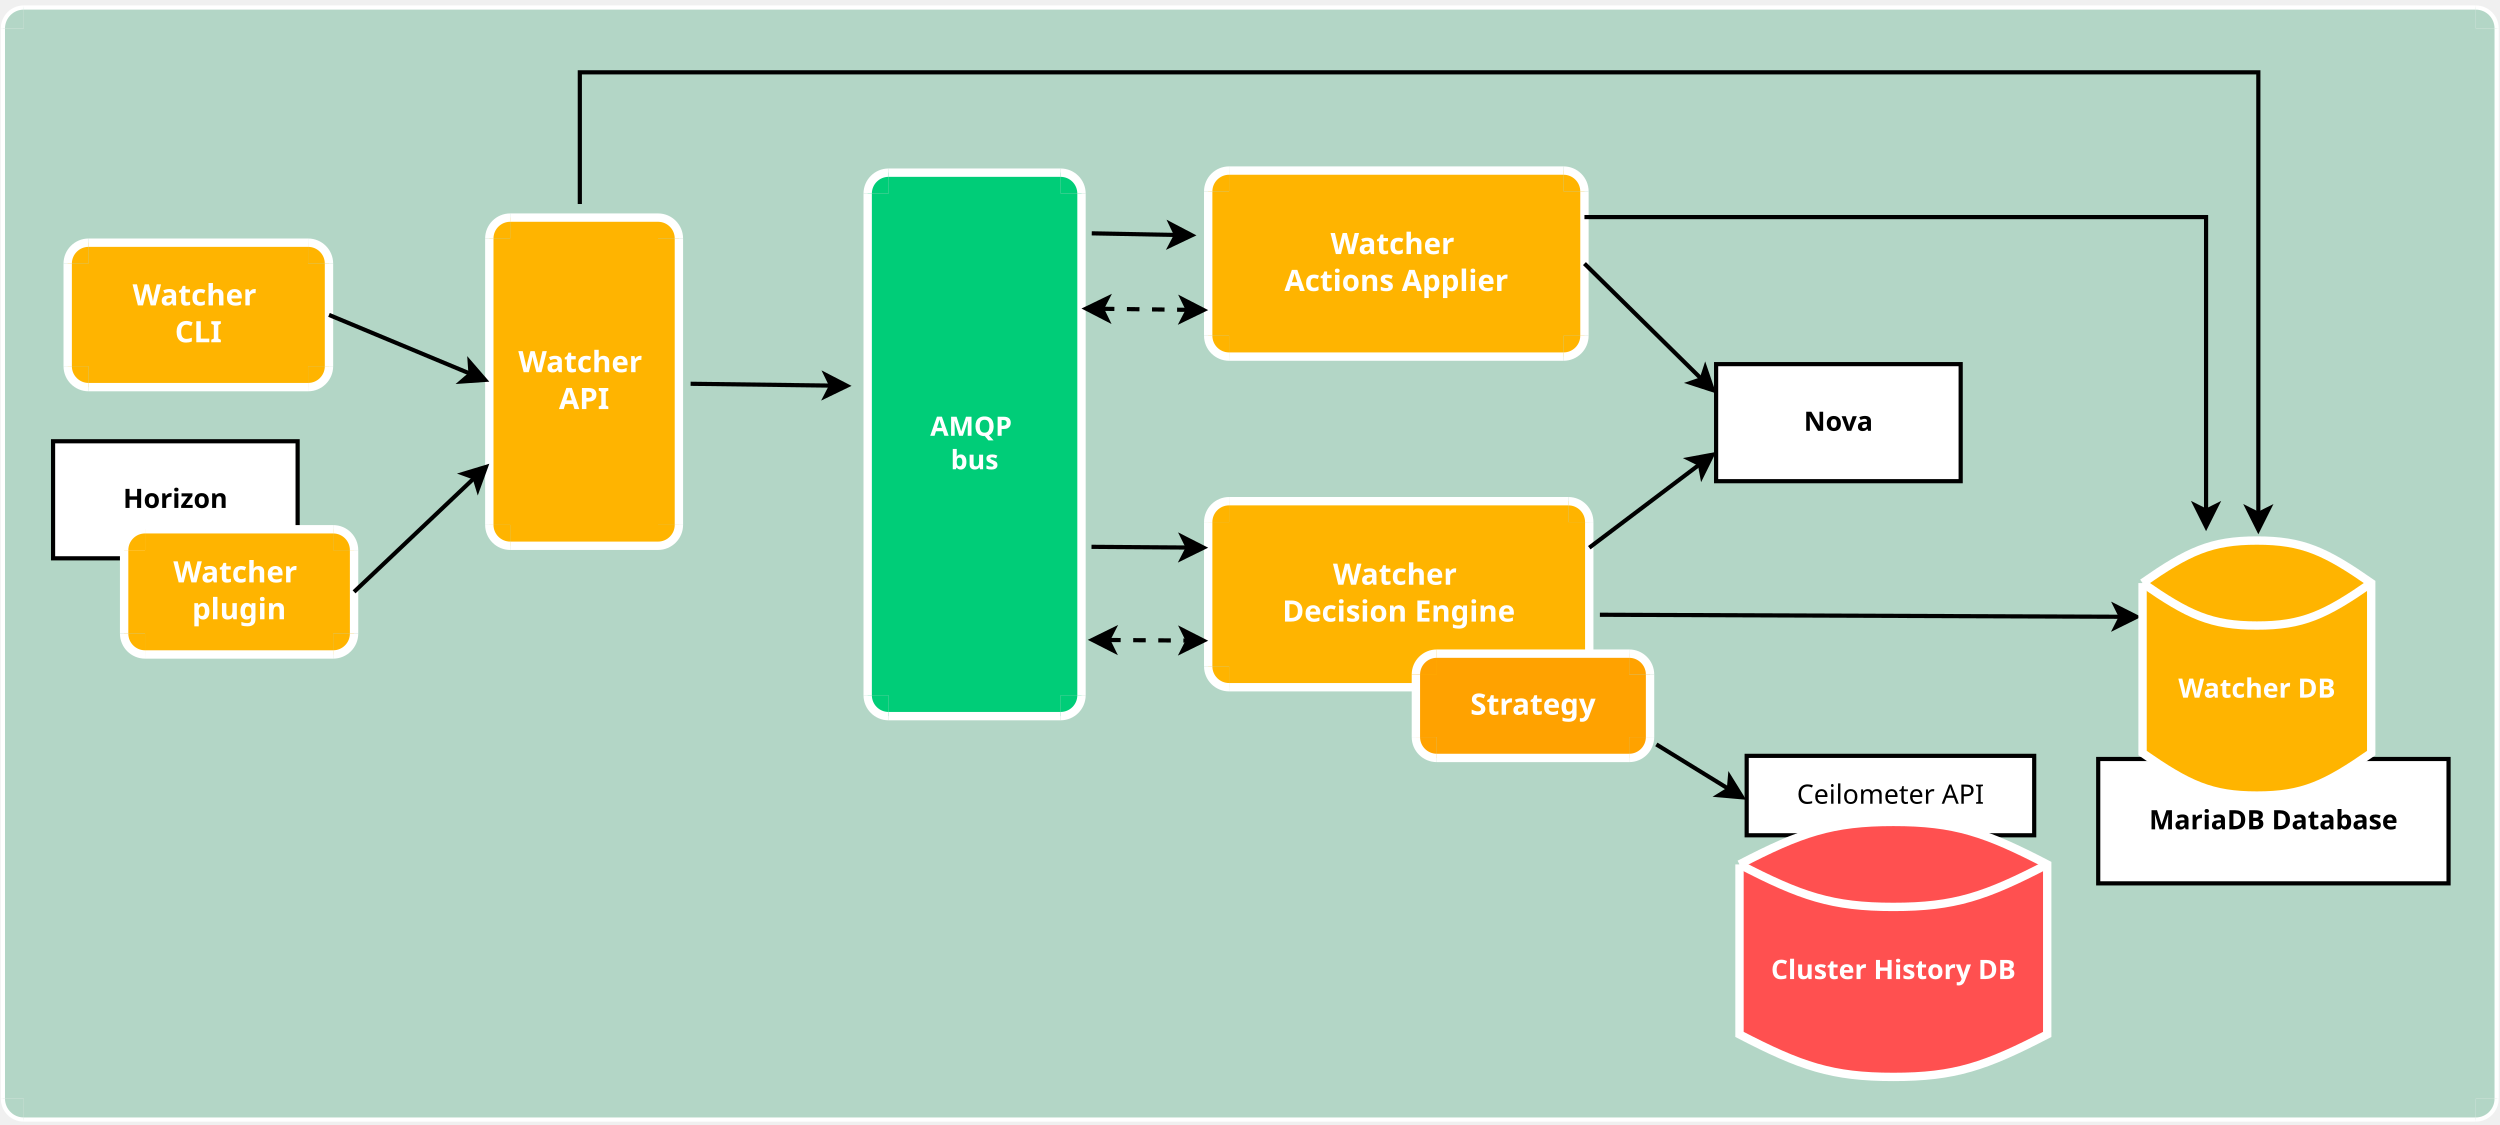
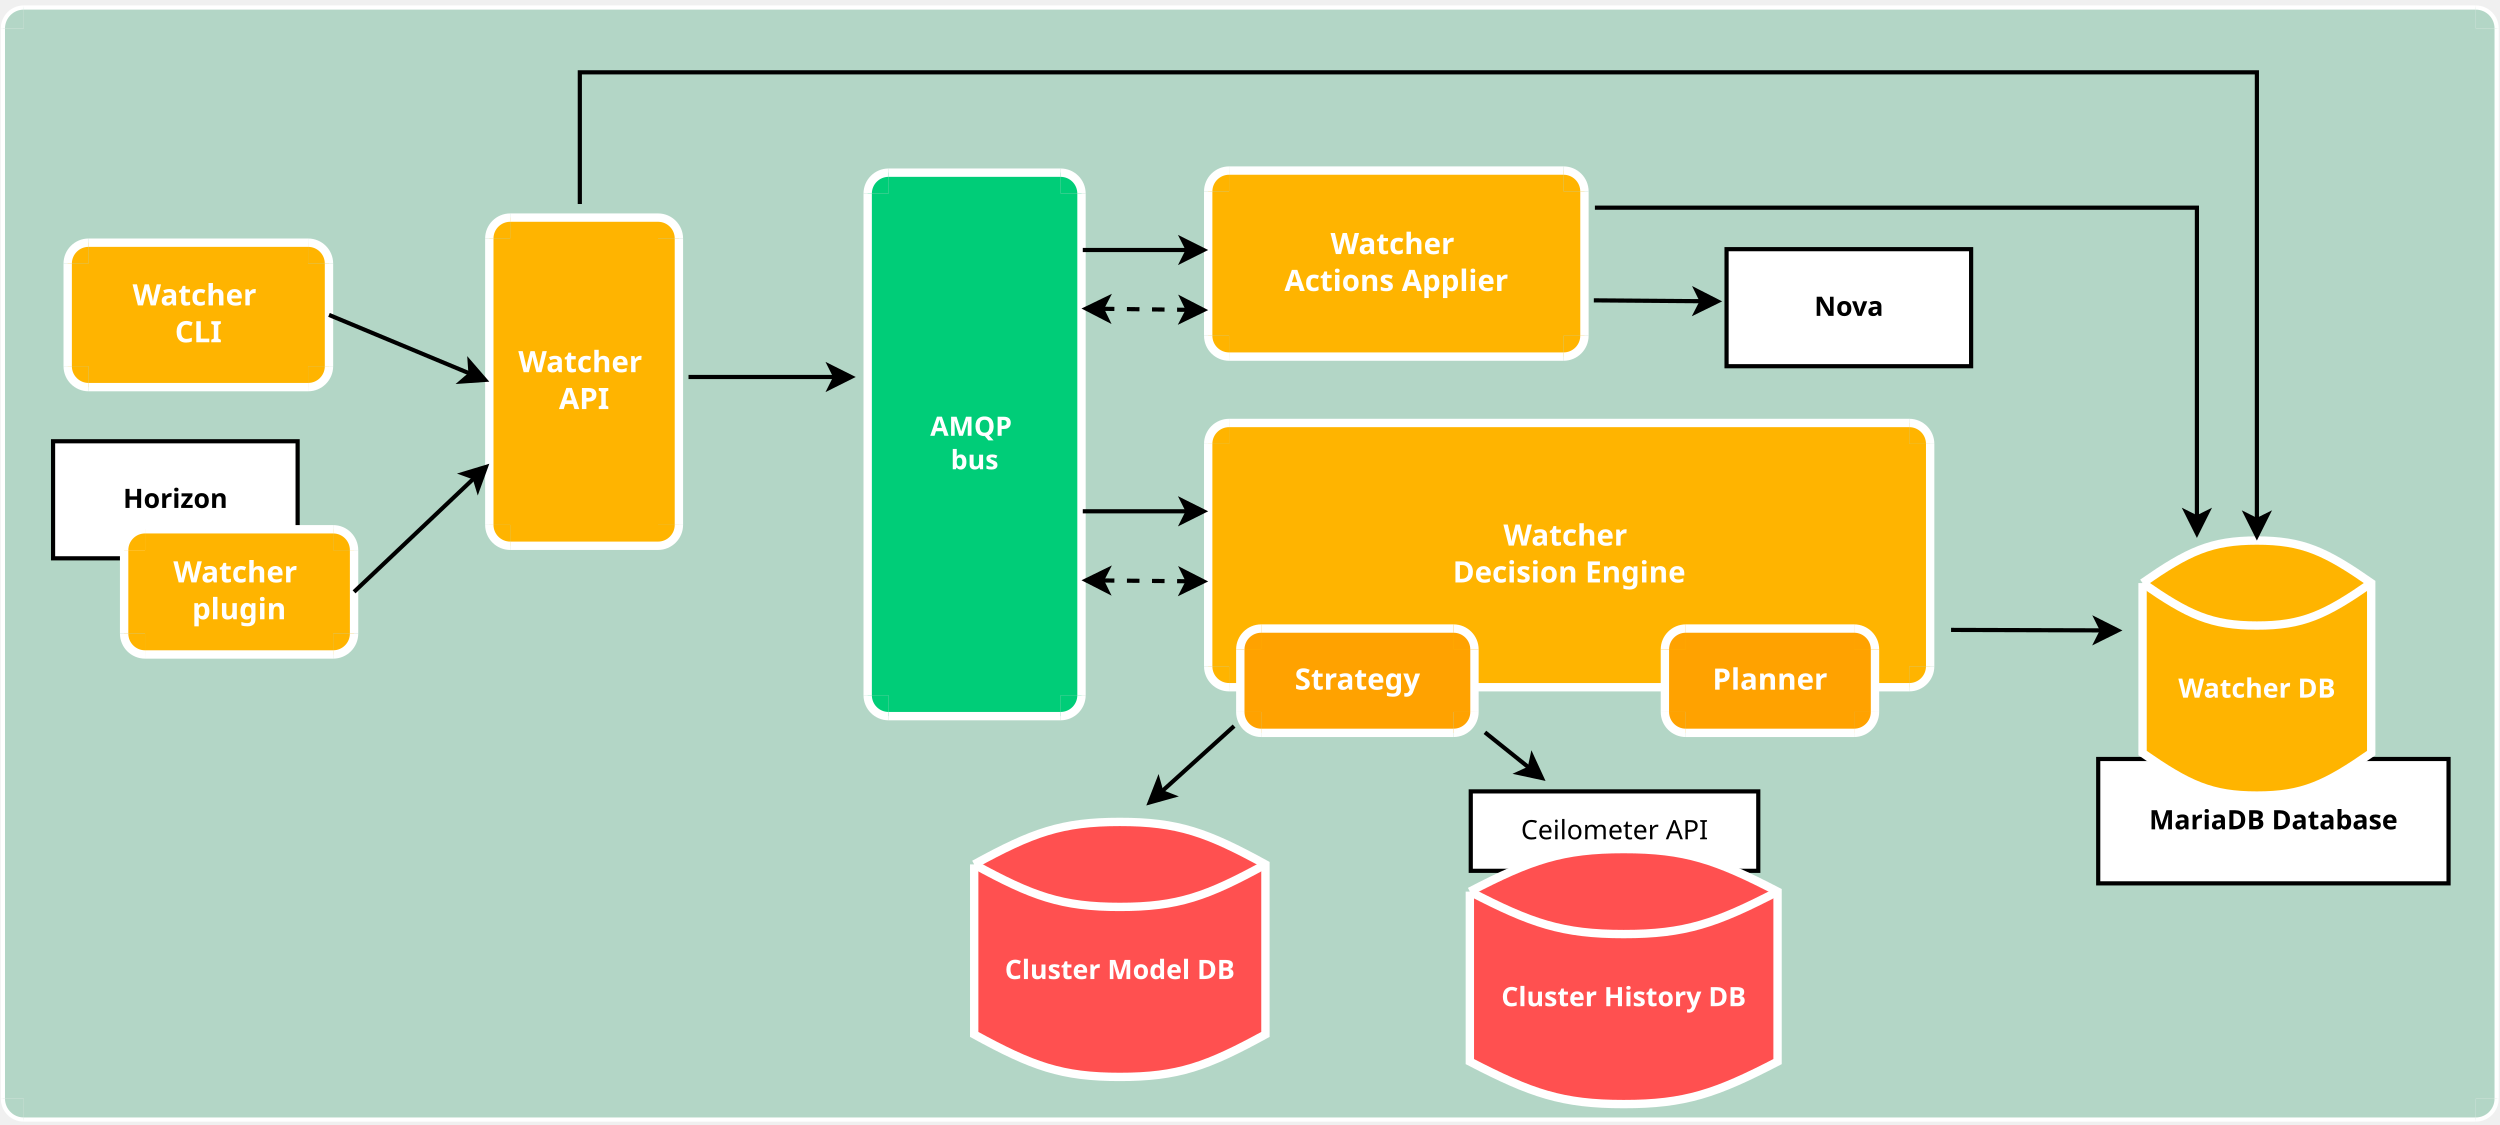
<svg xmlns="http://www.w3.org/2000/svg" width="60cm" height="27cm" viewBox="-181 -239 1196 535">
  <g>
    <rect style="fill: #b3d6c6" x="-169.614" y="-237" width="1173" height="532" />
    <path style="fill: #b3d6c6" d="M -169.614,-237 A 10,10 0 0 0 -179.614,-227 L -169.614,-227 z" />
    <path style="fill: #b3d6c6" d="M 1013.39,-227 A 10,10 0 0 0 1003.39,-237 L 1003.39,-227 z" />
    <rect style="fill: #b3d6c6" x="-179.614" y="-227" width="1193" height="512" />
    <path style="fill: #b3d6c6" d="M -179.614,285 A 10,10 0 0 0 -169.614,295 L -169.614,285 z" />
    <path style="fill: #b3d6c6" d="M 1003.39,295 A 10,10 0 0 0 1013.39,285 L 1003.39,285 z" />
    <line style="fill: none; fill-opacity:0; stroke-width: 2; stroke: #ffffff" x1="-169.614" y1="-237" x2="1003.39" y2="-237" />
    <line style="fill: none; fill-opacity:0; stroke-width: 2; stroke: #ffffff" x1="-169.614" y1="295" x2="1003.39" y2="295" />
    <path style="fill: none; fill-opacity:0; stroke-width: 2; stroke: #ffffff" d="M -169.614,-237 A 10,10 0 0 0 -179.614,-227" />
    <path style="fill: none; fill-opacity:0; stroke-width: 2; stroke: #ffffff" d="M 1013.39,-227 A 10,10 0 0 0 1003.39,-237" />
    <line style="fill: none; fill-opacity:0; stroke-width: 2; stroke: #ffffff" x1="-179.614" y1="-227" x2="-179.614" y2="285" />
    <line style="fill: none; fill-opacity:0; stroke-width: 2; stroke: #ffffff" x1="1013.39" y1="-227" x2="1013.39" y2="285" />
    <path style="fill: none; fill-opacity:0; stroke-width: 2; stroke: #ffffff" d="M -179.614,285 A 10,10 0 0 0 -169.614,295" />
    <path style="fill: none; fill-opacity:0; stroke-width: 2; stroke: #ffffff" d="M 1003.39,295 A 10,10 0 0 0 1013.39,285" />
    <text font-size="12.8" style="fill: #000000;text-anchor:middle;font-family:sans-serif;font-style:normal;font-weight:normal" x="416.886" y="32.9">
      <tspan x="416.886" y="32.9" />
    </text>
  </g>
  <g>
    <rect style="fill: #00cd78" x="244.1" y="-158" width="82.287" height="260" />
    <path style="fill: #00cd78" d="M 244.1,-158 A 10,10 0 0 0 234.1,-148 L 244.1,-148 z" />
    <path style="fill: #00cd78" d="M 336.387,-148 A 10,10 0 0 0 326.387,-158 L 326.387,-148 z" />
    <rect style="fill: #00cd78" x="234.1" y="-148" width="102.287" height="240" />
    <path style="fill: #00cd78" d="M 234.1,92 A 10,10 0 0 0 244.1,102 L 244.1,92 z" />
    <path style="fill: #00cd78" d="M 326.387,102 A 10,10 0 0 0 336.387,92 L 326.387,92 z" />
    <line style="fill: none; fill-opacity:0; stroke-width: 4; stroke: #ffffff" x1="244.1" y1="-158" x2="326.387" y2="-158" />
    <line style="fill: none; fill-opacity:0; stroke-width: 4; stroke: #ffffff" x1="244.1" y1="102" x2="326.387" y2="102" />
    <path style="fill: none; fill-opacity:0; stroke-width: 4; stroke: #ffffff" d="M 244.1,-158 A 10,10 0 0 0 234.1,-148" />
    <path style="fill: none; fill-opacity:0; stroke-width: 4; stroke: #ffffff" d="M 336.387,-148 A 10,10 0 0 0 326.387,-158" />
    <line style="fill: none; fill-opacity:0; stroke-width: 4; stroke: #ffffff" x1="234.1" y1="-148" x2="234.1" y2="92" />
    <line style="fill: none; fill-opacity:0; stroke-width: 4; stroke: #ffffff" x1="336.387" y1="-148" x2="336.387" y2="92" />
    <path style="fill: none; fill-opacity:0; stroke-width: 4; stroke: #ffffff" d="M 234.1,92 A 10,10 0 0 0 244.1,102" />
    <path style="fill: none; fill-opacity:0; stroke-width: 4; stroke: #ffffff" d="M 326.387,102 A 10,10 0 0 0 336.387,92" />
    <text font-size="12.8" style="fill: #ffffff;text-anchor:middle;font-family:sans-serif;font-style:normal;font-weight:700" x="285.243" y="-32.1">
      <tspan x="285.243" y="-32.1">AMQP</tspan>
      <tspan x="285.243" y="-16.1">bus</tspan>
    </text>
  </g>
  <g>
-     <rect style="fill: #ffb400" x="407" y="-0.832" width="162.3" height="89" />
-     <path style="fill: #ffb400" d="M 407,-0.832 A 10,10 0 0 0 397,9.168 L 407,9.168 z" />
-     <path style="fill: #ffb400" d="M 579.3,9.168 A 10,10 0 0 0 569.3,-0.832 L 569.3,9.168 z" />
-     <rect style="fill: #ffb400" x="397" y="9.168" width="182.3" height="69" />
+     <rect style="fill: #ffb400" x="407" y="-38.25" width="325.386" height="126.418" />
+     <path style="fill: #ffb400" d="M 407,-38.25 A 10,10 0 0 0 397,-28.25 L 407,-28.25 z" />
+     <path style="fill: #ffb400" d="M 742.386,-28.25 A 10,10 0 0 0 732.386,-38.25 L 732.386,-28.25 z" />
+     <rect style="fill: #ffb400" x="397" y="-28.25" width="345.386" height="106.418" />
    <path style="fill: #ffb400" d="M 397,78.168 A 10,10 0 0 0 407,88.168 L 407,78.168 z" />
-     <path style="fill: #ffb400" d="M 569.3,88.168 A 10,10 0 0 0 579.3,78.168 L 569.3,78.168 z" />
-     <line style="fill: none; fill-opacity:0; stroke-width: 4; stroke: #ffffff" x1="407" y1="-0.832" x2="569.3" y2="-0.832" />
-     <line style="fill: none; fill-opacity:0; stroke-width: 4; stroke: #ffffff" x1="407" y1="88.168" x2="569.3" y2="88.168" />
-     <path style="fill: none; fill-opacity:0; stroke-width: 4; stroke: #ffffff" d="M 407,-0.832 A 10,10 0 0 0 397,9.168" />
-     <path style="fill: none; fill-opacity:0; stroke-width: 4; stroke: #ffffff" d="M 579.3,9.168 A 10,10 0 0 0 569.3,-0.832" />
-     <line style="fill: none; fill-opacity:0; stroke-width: 4; stroke: #ffffff" x1="397" y1="9.168" x2="397" y2="78.168" />
-     <line style="fill: none; fill-opacity:0; stroke-width: 4; stroke: #ffffff" x1="579.3" y1="9.168" x2="579.3" y2="78.168" />
+     <path style="fill: #ffb400" d="M 732.386,88.168 A 10,10 0 0 0 742.386,78.168 L 732.386,78.168 z" />
+     <line style="fill: none; fill-opacity:0; stroke-width: 4; stroke: #ffffff" x1="407" y1="-38.25" x2="732.386" y2="-38.25" />
+     <line style="fill: none; fill-opacity:0; stroke-width: 4; stroke: #ffffff" x1="407" y1="88.168" x2="732.386" y2="88.168" />
+     <path style="fill: none; fill-opacity:0; stroke-width: 4; stroke: #ffffff" d="M 407,-38.25 A 10,10 0 0 0 397,-28.25" />
+     <path style="fill: none; fill-opacity:0; stroke-width: 4; stroke: #ffffff" d="M 742.386,-28.25 A 10,10 0 0 0 732.386,-38.25" />
+     <line style="fill: none; fill-opacity:0; stroke-width: 4; stroke: #ffffff" x1="397" y1="-28.25" x2="397" y2="78.168" />
+     <line style="fill: none; fill-opacity:0; stroke-width: 4; stroke: #ffffff" x1="742.386" y1="-28.25" x2="742.386" y2="78.168" />
    <path style="fill: none; fill-opacity:0; stroke-width: 4; stroke: #ffffff" d="M 397,78.168 A 10,10 0 0 0 407,88.168" />
-     <path style="fill: none; fill-opacity:0; stroke-width: 4; stroke: #ffffff" d="M 569.3,88.168 A 10,10 0 0 0 579.3,78.168" />
-     <text font-size="14.111" style="fill: #ffffff;text-anchor:middle;font-family:sans-serif;font-style:normal;font-weight:700" x="488.15" y="39.129">
-       <tspan x="488.15" y="39.129">Watcher</tspan>
-       <tspan x="488.15" y="56.768">Decision Engine</tspan>
-     </text>
-   </g>
-   <g>
-     <line style="fill: none; fill-opacity:0; stroke-width: 2; stroke: #000000" x1="341.176" y1="21" x2="387.264" y2="21.345" />
-     <polygon style="fill: #000000" points="394.764,21.401 384.727,26.326 387.264,21.345 384.802,16.326 " />
-     <polygon style="fill: none; fill-opacity:0; stroke-width: 2; stroke: #000000" points="394.764,21.401 384.727,26.326 387.264,21.345 384.802,16.326 " />
-   </g>
-   <g>
-     <line style="fill: none; fill-opacity:0; stroke-width: 2; stroke-dasharray: 6; stroke: #000000" x1="349.122" y1="65.571" x2="387.264" y2="65.847" />
-     <polygon style="fill: #000000" points="341.622,65.516 351.658,60.589 349.122,65.571 351.585,70.589 " />
-     <polygon style="fill: none; fill-opacity:0; stroke-width: 2; stroke: #000000" points="341.622,65.516 351.658,60.589 349.122,65.571 351.585,70.589 " />
-     <polygon style="fill: #000000" points="394.764,65.902 384.728,70.829 387.264,65.847 384.801,60.829 " />
-     <polygon style="fill: none; fill-opacity:0; stroke-width: 2; stroke: #000000" points="394.764,65.902 384.728,70.829 387.264,65.847 384.801,60.829 " />
+     <path style="fill: none; fill-opacity:0; stroke-width: 4; stroke: #ffffff" d="M 732.386,88.168 A 10,10 0 0 0 742.386,78.168" />
+     <text font-size="14.111" style="fill: #ffffff;text-anchor:middle;font-family:sans-serif;font-style:normal;font-weight:700" x="569.693" y="20.42">
+       <tspan x="569.693" y="20.42">Watcher</tspan>
+       <tspan x="569.693" y="38.059">Decision Engine</tspan>
+     </text>
+   </g>
+   <g>
+     <line style="fill: none; fill-opacity:0; stroke-width: 2; stroke-dasharray: 6; stroke: #000000" x1="346.122" y1="37.09" x2="387.264" y2="37.473" />
+     <polygon style="fill: #000000" points="338.622,37.021 348.668,32.114 346.122,37.09 348.575,42.114 " />
+     <polygon style="fill: none; fill-opacity:0; stroke-width: 2; stroke: #000000" points="338.622,37.021 348.668,32.114 346.122,37.09 348.575,42.114 " />
+     <polygon style="fill: #000000" points="394.764,37.543 384.718,42.45 387.264,37.473 384.811,32.45 " />
+     <polygon style="fill: none; fill-opacity:0; stroke-width: 2; stroke: #000000" points="394.764,37.543 384.718,42.45 387.264,37.473 384.811,32.45 " />
  </g>
  <g>
    <rect style="fill: #ffb400" x="407" y="-159" width="160" height="89" />
    <path style="fill: #ffb400" d="M 407,-159 A 10,10 0 0 0 397,-149 L 407,-149 z" />
    <path style="fill: #ffb400" d="M 577,-149 A 10,10 0 0 0 567,-159 L 567,-149 z" />
    <rect style="fill: #ffb400" x="397" y="-149" width="180" height="69" />
    <path style="fill: #ffb400" d="M 397,-80 A 10,10 0 0 0 407,-70 L 407,-80 z" />
    <path style="fill: #ffb400" d="M 567,-70 A 10,10 0 0 0 577,-80 L 567,-80 z" />
    <line style="fill: none; fill-opacity:0; stroke-width: 4; stroke: #ffffff" x1="407" y1="-159" x2="567" y2="-159" />
    <line style="fill: none; fill-opacity:0; stroke-width: 4; stroke: #ffffff" x1="407" y1="-70" x2="567" y2="-70" />
    <path style="fill: none; fill-opacity:0; stroke-width: 4; stroke: #ffffff" d="M 407,-159 A 10,10 0 0 0 397,-149" />
    <path style="fill: none; fill-opacity:0; stroke-width: 4; stroke: #ffffff" d="M 577,-149 A 10,10 0 0 0 567,-159" />
    <line style="fill: none; fill-opacity:0; stroke-width: 4; stroke: #ffffff" x1="397" y1="-149" x2="397" y2="-80" />
    <line style="fill: none; fill-opacity:0; stroke-width: 4; stroke: #ffffff" x1="577" y1="-149" x2="577" y2="-80" />
    <path style="fill: none; fill-opacity:0; stroke-width: 4; stroke: #ffffff" d="M 397,-80 A 10,10 0 0 0 407,-70" />
    <path style="fill: none; fill-opacity:0; stroke-width: 4; stroke: #ffffff" d="M 567,-70 A 10,10 0 0 0 577,-80" />
    <text font-size="14.111" style="fill: #ffffff;text-anchor:middle;font-family:sans-serif;font-style:normal;font-weight:700" x="487" y="-119.039">
      <tspan x="487" y="-119.039">Watcher</tspan>
      <tspan x="487" y="-101.4">Actions Applier</tspan>
    </text>
  </g>
  <g>
    <rect style="fill: #ffb400" x="63.086" y="-136.5" width="70.7" height="157" />
    <path style="fill: #ffb400" d="M 63.086,-136.5 A 10,10 0 0 0 53.086,-126.5 L 63.086,-126.5 z" />
    <path style="fill: #ffb400" d="M 143.786,-126.5 A 10,10 0 0 0 133.786,-136.5 L 133.786,-126.5 z" />
    <rect style="fill: #ffb400" x="53.086" y="-126.5" width="90.7" height="137" />
    <path style="fill: #ffb400" d="M 53.086,10.5 A 10,10 0 0 0 63.086,20.5 L 63.086,10.5 z" />
    <path style="fill: #ffb400" d="M 133.786,20.5 A 10,10 0 0 0 143.786,10.5 L 133.786,10.5 z" />
    <line style="fill: none; fill-opacity:0; stroke-width: 4; stroke: #ffffff" x1="63.086" y1="-136.5" x2="133.786" y2="-136.5" />
    <line style="fill: none; fill-opacity:0; stroke-width: 4; stroke: #ffffff" x1="63.086" y1="20.5" x2="133.786" y2="20.5" />
    <path style="fill: none; fill-opacity:0; stroke-width: 4; stroke: #ffffff" d="M 63.086,-136.5 A 10,10 0 0 0 53.086,-126.5" />
    <path style="fill: none; fill-opacity:0; stroke-width: 4; stroke: #ffffff" d="M 143.786,-126.5 A 10,10 0 0 0 133.786,-136.5" />
    <line style="fill: none; fill-opacity:0; stroke-width: 4; stroke: #ffffff" x1="53.086" y1="-126.5" x2="53.086" y2="10.5" />
    <line style="fill: none; fill-opacity:0; stroke-width: 4; stroke: #ffffff" x1="143.786" y1="-126.5" x2="143.786" y2="10.5" />
    <path style="fill: none; fill-opacity:0; stroke-width: 4; stroke: #ffffff" d="M 53.086,10.5 A 10,10 0 0 0 63.086,20.5" />
    <path style="fill: none; fill-opacity:0; stroke-width: 4; stroke: #ffffff" d="M 133.786,20.5 A 10,10 0 0 0 143.786,10.5" />
    <text font-size="14.111" style="fill: #ffffff;text-anchor:middle;font-family:sans-serif;font-style:normal;font-weight:700" x="98.436" y="-62.539">
      <tspan x="98.436" y="-62.539">Watcher</tspan>
      <tspan x="98.436" y="-44.9">API</tspan>
    </text>
  </g>
  <g>
    <rect style="fill: #ffb400" x="-138.614" y="-124.5" width="105" height="69.1" />
    <path style="fill: #ffb400" d="M -138.614,-124.5 A 10,10 0 0 0 -148.614,-114.5 L -138.614,-114.5 z" />
    <path style="fill: #ffb400" d="M -23.614,-114.5 A 10,10 0 0 0 -33.614,-124.5 L -33.614,-114.5 z" />
    <rect style="fill: #ffb400" x="-148.614" y="-114.5" width="125" height="49.1" />
    <path style="fill: #ffb400" d="M -148.614,-65.4 A 10,10 0 0 0 -138.614,-55.4 L -138.614,-65.4 z" />
    <path style="fill: #ffb400" d="M -33.614,-55.4 A 10,10 0 0 0 -23.614,-65.4 L -33.614,-65.4 z" />
    <line style="fill: none; fill-opacity:0; stroke-width: 4; stroke: #ffffff" x1="-138.614" y1="-124.5" x2="-33.614" y2="-124.5" />
    <line style="fill: none; fill-opacity:0; stroke-width: 4; stroke: #ffffff" x1="-138.614" y1="-55.4" x2="-33.614" y2="-55.4" />
    <path style="fill: none; fill-opacity:0; stroke-width: 4; stroke: #ffffff" d="M -138.614,-124.5 A 10,10 0 0 0 -148.614,-114.5" />
    <path style="fill: none; fill-opacity:0; stroke-width: 4; stroke: #ffffff" d="M -23.614,-114.5 A 10,10 0 0 0 -33.614,-124.5" />
    <line style="fill: none; fill-opacity:0; stroke-width: 4; stroke: #ffffff" x1="-148.614" y1="-114.5" x2="-148.614" y2="-65.4" />
    <line style="fill: none; fill-opacity:0; stroke-width: 4; stroke: #ffffff" x1="-23.614" y1="-114.5" x2="-23.614" y2="-65.4" />
    <path style="fill: none; fill-opacity:0; stroke-width: 4; stroke: #ffffff" d="M -148.614,-65.4 A 10,10 0 0 0 -138.614,-55.4" />
    <path style="fill: none; fill-opacity:0; stroke-width: 4; stroke: #ffffff" d="M -33.614,-55.4 A 10,10 0 0 0 -23.614,-65.4" />
    <text font-size="14.111" style="fill: #ffffff;text-anchor:middle;font-family:sans-serif;font-style:normal;font-weight:700" x="-86.114" y="-94.489">
      <tspan x="-86.114" y="-94.489">Watcher</tspan>
      <tspan x="-86.114" y="-76.85">CLI</tspan>
    </text>
  </g>
  <g>
    <rect style="fill: #ffffff" x="-155.614" y="-29.5" width="117" height="56" />
    <rect style="fill: none; fill-opacity:0; stroke-width: 2; stroke: #000000" x="-155.614" y="-29.5" width="117" height="56" />
    <text font-size="12.8" style="fill: #000000;text-anchor:middle;font-family:sans-serif;font-style:normal;font-weight:700" x="-97.114" y="2.4">
      <tspan x="-97.114" y="2.4">Horizon</tspan>
    </text>
  </g>
  <g>
    <rect style="fill: #ffb400" x="-111.614" y="12.6" width="90" height="59.9" />
    <path style="fill: #ffb400" d="M -111.614,12.6 A 10,10 0 0 0 -121.614,22.6 L -111.614,22.6 z" />
    <path style="fill: #ffb400" d="M -11.614,22.6 A 10,10 0 0 0 -21.614,12.6 L -21.614,22.6 z" />
    <rect style="fill: #ffb400" x="-121.614" y="22.6" width="110" height="39.9" />
    <path style="fill: #ffb400" d="M -121.614,62.5 A 10,10 0 0 0 -111.614,72.5 L -111.614,62.5 z" />
    <path style="fill: #ffb400" d="M -21.614,72.5 A 10,10 0 0 0 -11.614,62.5 L -21.614,62.5 z" />
    <line style="fill: none; fill-opacity:0; stroke-width: 4; stroke: #ffffff" x1="-111.614" y1="12.6" x2="-21.614" y2="12.6" />
    <line style="fill: none; fill-opacity:0; stroke-width: 4; stroke: #ffffff" x1="-111.614" y1="72.5" x2="-21.614" y2="72.5" />
    <path style="fill: none; fill-opacity:0; stroke-width: 4; stroke: #ffffff" d="M -111.614,12.6 A 10,10 0 0 0 -121.614,22.6" />
    <path style="fill: none; fill-opacity:0; stroke-width: 4; stroke: #ffffff" d="M -11.614,22.6 A 10,10 0 0 0 -21.614,12.6" />
    <line style="fill: none; fill-opacity:0; stroke-width: 4; stroke: #ffffff" x1="-121.614" y1="22.6" x2="-121.614" y2="62.5" />
    <line style="fill: none; fill-opacity:0; stroke-width: 4; stroke: #ffffff" x1="-11.614" y1="22.6" x2="-11.614" y2="62.5" />
    <path style="fill: none; fill-opacity:0; stroke-width: 4; stroke: #ffffff" d="M -121.614,62.5 A 10,10 0 0 0 -111.614,72.5" />
    <path style="fill: none; fill-opacity:0; stroke-width: 4; stroke: #ffffff" d="M -21.614,72.5 A 10,10 0 0 0 -11.614,62.5" />
    <text font-size="14.111" style="fill: #ffffff;text-anchor:middle;font-family:sans-serif;font-style:normal;font-weight:700" x="-66.614" y="38.011">
      <tspan x="-66.614" y="38.011">Watcher</tspan>
      <tspan x="-66.614" y="55.65">plugin</tspan>
    </text>
  </g>
  <g>
-     <rect style="fill: #ffffff" x="639.986" y="-66.4" width="117" height="56" />
-     <rect style="fill: none; fill-opacity:0; stroke-width: 2; stroke: #000000" x="639.986" y="-66.4" width="117" height="56" />
-     <text font-size="12.8" style="fill: #000000;text-anchor:middle;font-family:sans-serif;font-style:normal;font-weight:700" x="698.486" y="-34.5">
-       <tspan x="698.486" y="-34.5">Nova</tspan>
+     <rect style="fill: #ffffff" x="644.986" y="-121.4" width="117" height="56" />
+     <rect style="fill: none; fill-opacity:0; stroke-width: 2; stroke: #000000" x="644.986" y="-121.4" width="117" height="56" />
+     <text font-size="12.8" style="fill: #000000;text-anchor:middle;font-family:sans-serif;font-style:normal;font-weight:700" x="703.486" y="-89.5">
+       <tspan x="703.486" y="-89.5">Nova</tspan>
    </text>
  </g>
  <g>
    <rect style="fill: #ffffff" x="822.786" y="122.5" width="167.6" height="59.501" />
    <rect style="fill: none; fill-opacity:0; stroke-width: 2; stroke: #000000" x="822.786" y="122.5" width="167.6" height="59.501" />
    <text font-size="12.8" style="fill: #000000;text-anchor:middle;font-family:sans-serif;font-style:normal;font-weight:700" x="906.586" y="156.151">
      <tspan x="906.586" y="156.151">MariaDB Database</tspan>
    </text>
  </g>
  <g>
-     <line style="fill: none; fill-opacity:0; stroke-width: 2; stroke: #000000" x1="149.386" y1="-57" x2="216.651" y2="-56.126" />
-     <polygon style="fill: #000000" points="224.15,-56.028 214.086,-51.159 216.651,-56.126 214.216,-61.158 " />
-     <polygon style="fill: none; fill-opacity:0; stroke-width: 2; stroke: #000000" points="224.15,-56.028 214.086,-51.159 216.651,-56.126 214.216,-61.158 " />
-   </g>
-   <g>
-     <line style="fill: none; fill-opacity:0; stroke-width: 2; stroke: #000000" x1="341.294" y1="-128.975" x2="381.652" y2="-128.189" />
-     <polygon style="fill: #000000" points="389.15,-128.043 379.055,-123.238 381.652,-128.189 379.25,-133.236 " />
-     <polygon style="fill: none; fill-opacity:0; stroke-width: 2; stroke: #000000" points="389.15,-128.043 379.055,-123.238 381.652,-128.189 379.25,-133.236 " />
+     <line style="fill: none; fill-opacity:0; stroke-width: 2; stroke: #000000" x1="337" y1="-121" x2="387.264" y2="-121" />
+     <polygon style="fill: #000000" points="394.764,-121 384.764,-116 387.264,-121 384.764,-126 " />
+     <polygon style="fill: none; fill-opacity:0; stroke-width: 2; stroke: #000000" points="394.764,-121 384.764,-116 387.264,-121 384.764,-126 " />
  </g>
  <g>
    <line style="fill: none; fill-opacity:0; stroke-width: 2; stroke-dasharray: 6; stroke: #000000" x1="346.121" y1="-92.879" x2="387.265" y2="-92.371" />
    <polygon style="fill: #000000" points="338.622,-92.972 348.683,-97.848 346.121,-92.879 348.559,-87.849 " />
    <polygon style="fill: none; fill-opacity:0; stroke-width: 2; stroke: #000000" points="338.622,-92.972 348.683,-97.848 346.121,-92.879 348.559,-87.849 " />
    <polygon style="fill: #000000" points="394.764,-92.278 384.703,-87.402 387.265,-92.371 384.827,-97.401 " />
    <polygon style="fill: none; fill-opacity:0; stroke-width: 2; stroke: #000000" points="394.764,-92.278 384.703,-87.402 387.265,-92.371 384.827,-97.401 " />
  </g>
  <g>
-     <line style="fill: none; fill-opacity:0; stroke-width: 2; stroke: #000000" x1="577" y1="-114.5" x2="633.053" y2="-59.236" />
-     <polygon style="fill: #000000" points="638.394,-53.97 627.762,-57.43 633.053,-59.236 634.783,-64.551 " />
-     <polygon style="fill: none; fill-opacity:0; stroke-width: 2; stroke: #000000" points="638.394,-53.97 627.762,-57.43 633.053,-59.236 634.783,-64.551 " />
-   </g>
-   <g>
-     <rect style="fill: #ffffff" x="654.61" y="121.001" width="137.55" height="38" />
-     <rect style="fill: none; fill-opacity:0; stroke-width: 2; stroke: #000000" x="654.61" y="121.001" width="137.55" height="38" />
-     <text font-size="12.8" style="fill: #000000;text-anchor:middle;font-family:sans-serif;font-style:normal;font-weight:normal" x="723.385" y="143.901">
-       <tspan x="723.385" y="143.901">Ceilometer API</tspan>
-     </text>
-   </g>
-   <g>
-     <line style="fill: none; fill-opacity:0; stroke-width: 2; stroke: #000000" x1="584.386" y1="53.5" x2="833.65" y2="54.462" />
-     <polygon style="fill: #000000" points="841.15,54.491 831.131,59.453 833.65,54.462 831.169,49.453 " />
-     <polygon style="fill: none; fill-opacity:0; stroke-width: 2; stroke: #000000" points="841.15,54.491 831.131,59.453 833.65,54.462 831.169,49.453 " />
+     <rect style="fill: #ffffff" x="522.61" y="138.001" width="137.55" height="38" />
+     <rect style="fill: none; fill-opacity:0; stroke-width: 2; stroke: #000000" x="522.61" y="138.001" width="137.55" height="38" />
+     <text font-size="12.8" style="fill: #000000;text-anchor:middle;font-family:sans-serif;font-style:normal;font-weight:normal" x="591.385" y="160.901">
+       <tspan x="591.385" y="160.901">Ceilometer API</tspan>
+     </text>
+   </g>
+   <g>
+     <line style="fill: none; fill-opacity:0; stroke-width: 2; stroke: #000000" x1="409.386" y1="106.75" x2="374.606" y2="138.218" />
+     <polygon style="fill: #000000" points="369.044,143.25 373.105,132.833 374.606,138.218 379.814,140.248 " />
+     <polygon style="fill: none; fill-opacity:0; stroke-width: 2; stroke: #000000" points="369.044,143.25 373.105,132.833 374.606,138.218 379.814,140.248 " />
  </g>
  <g>
    <line style="fill: none; fill-opacity:0; stroke-width: 2; stroke: #000000" x1="-23.614" y1="-89.95" x2="44.099" y2="-61.744" />
    <polygon style="fill: #000000" points="51.022,-58.86 39.868,-58.09 44.099,-61.744 43.713,-67.321 " />
    <polygon style="fill: none; fill-opacity:0; stroke-width: 2; stroke: #000000" points="51.022,-58.86 39.868,-58.09 44.099,-61.744 43.713,-67.321 " />
  </g>
  <g>
    <line style="fill: none; fill-opacity:0; stroke-width: 2; stroke: #000000" x1="-11.614" y1="42.55" x2="46.018" y2="-12.054" />
    <polygon style="fill: #000000" points="51.463,-17.212 47.642,-6.705 46.018,-12.054 40.765,-13.964 " />
    <polygon style="fill: none; fill-opacity:0; stroke-width: 2; stroke: #000000" points="51.463,-17.212 47.642,-6.705 46.018,-12.054 40.765,-13.964 " />
  </g>
  <g>
-     <rect style="fill: #ffa200" x="506.36" y="72.101" width="92.025" height="49.9" />
-     <path style="fill: #ffa200" d="M 506.36,72.101 A 10,10 0 0 0 496.36,82.101 L 506.36,82.101 z" />
-     <path style="fill: #ffa200" d="M 608.385,82.101 A 10,10 0 0 0 598.385,72.101 L 598.385,82.101 z" />
-     <rect style="fill: #ffa200" x="496.36" y="82.101" width="112.025" height="29.9" />
-     <path style="fill: #ffa200" d="M 496.36,112.001 A 10,10 0 0 0 506.36,122.001 L 506.36,112.001 z" />
-     <path style="fill: #ffa200" d="M 598.385,122.001 A 10,10 0 0 0 608.385,112.001 L 598.385,112.001 z" />
-     <line style="fill: none; fill-opacity:0; stroke-width: 4; stroke: #ffffff" x1="506.36" y1="72.101" x2="598.385" y2="72.101" />
-     <line style="fill: none; fill-opacity:0; stroke-width: 4; stroke: #ffffff" x1="506.36" y1="122.001" x2="598.385" y2="122.001" />
-     <path style="fill: none; fill-opacity:0; stroke-width: 4; stroke: #ffffff" d="M 506.36,72.101 A 10,10 0 0 0 496.36,82.101" />
-     <path style="fill: none; fill-opacity:0; stroke-width: 4; stroke: #ffffff" d="M 608.385,82.101 A 10,10 0 0 0 598.385,72.101" />
-     <line style="fill: none; fill-opacity:0; stroke-width: 4; stroke: #ffffff" x1="496.36" y1="82.101" x2="496.36" y2="112.001" />
-     <line style="fill: none; fill-opacity:0; stroke-width: 4; stroke: #ffffff" x1="608.385" y1="82.101" x2="608.385" y2="112.001" />
-     <path style="fill: none; fill-opacity:0; stroke-width: 4; stroke: #ffffff" d="M 496.36,112.001 A 10,10 0 0 0 506.36,122.001" />
-     <path style="fill: none; fill-opacity:0; stroke-width: 4; stroke: #ffffff" d="M 598.385,122.001 A 10,10 0 0 0 608.385,112.001" />
-     <text font-size="14.111" style="fill: #ffffff;text-anchor:middle;font-family:sans-serif;font-style:normal;font-weight:700" x="552.372" y="101.331">
-       <tspan x="552.372" y="101.331">Strategy</tspan>
-     </text>
-   </g>
-   <g>
-     <line style="fill: none; fill-opacity:0; stroke-width: 2; stroke: #000000" x1="611.386" y1="115.526" x2="646.095" y2="136.896" />
-     <polygon style="fill: #000000" points="652.482,140.829 641.345,139.843 646.095,136.896 646.588,131.328 " />
-     <polygon style="fill: none; fill-opacity:0; stroke-width: 2; stroke: #000000" points="652.482,140.829 641.345,139.843 646.095,136.896 646.588,131.328 " />
-   </g>
-   <g>
-     <polyline style="fill: none; fill-opacity:0; stroke-width: 2; stroke: #000000" points="577,-136.75 874.386,-136.75 874.386,3.764 " />
-     <polygon style="fill: #000000" points="874.386,11.264 869.386,1.264 874.386,3.764 879.386,1.264 " />
-     <polygon style="fill: none; fill-opacity:0; stroke-width: 2; stroke: #000000" points="874.386,11.264 869.386,1.264 874.386,3.764 879.386,1.264 " />
-   </g>
-   <g>
-     <line style="fill: none; fill-opacity:0; stroke-width: 2; stroke: #000000" x1="579.3" y1="21.418" x2="632.216" y2="-18.534" />
-     <polygon style="fill: #000000" points="638.201,-23.053 633.233,-13.037 632.216,-18.534 627.208,-21.017 " />
-     <polygon style="fill: none; fill-opacity:0; stroke-width: 2; stroke: #000000" points="638.201,-23.053 633.233,-13.037 632.216,-18.534 627.208,-21.017 " />
+     <rect style="fill: #ffa200" x="422.36" y="60.101" width="92.025" height="49.9" />
+     <path style="fill: #ffa200" d="M 422.36,60.101 A 10,10 0 0 0 412.36,70.101 L 422.36,70.101 z" />
+     <path style="fill: #ffa200" d="M 524.385,70.101 A 10,10 0 0 0 514.385,60.101 L 514.385,70.101 z" />
+     <rect style="fill: #ffa200" x="412.36" y="70.101" width="112.025" height="29.9" />
+     <path style="fill: #ffa200" d="M 412.36,100.001 A 10,10 0 0 0 422.36,110.001 L 422.36,100.001 z" />
+     <path style="fill: #ffa200" d="M 514.385,110.001 A 10,10 0 0 0 524.385,100.001 L 514.385,100.001 z" />
+     <line style="fill: none; fill-opacity:0; stroke-width: 4; stroke: #ffffff" x1="422.36" y1="60.101" x2="514.385" y2="60.101" />
+     <line style="fill: none; fill-opacity:0; stroke-width: 4; stroke: #ffffff" x1="422.36" y1="110.001" x2="514.385" y2="110.001" />
+     <path style="fill: none; fill-opacity:0; stroke-width: 4; stroke: #ffffff" d="M 422.36,60.101 A 10,10 0 0 0 412.36,70.101" />
+     <path style="fill: none; fill-opacity:0; stroke-width: 4; stroke: #ffffff" d="M 524.385,70.101 A 10,10 0 0 0 514.385,60.101" />
+     <line style="fill: none; fill-opacity:0; stroke-width: 4; stroke: #ffffff" x1="412.36" y1="70.101" x2="412.36" y2="100.001" />
+     <line style="fill: none; fill-opacity:0; stroke-width: 4; stroke: #ffffff" x1="524.385" y1="70.101" x2="524.385" y2="100.001" />
+     <path style="fill: none; fill-opacity:0; stroke-width: 4; stroke: #ffffff" d="M 412.36,100.001 A 10,10 0 0 0 422.36,110.001" />
+     <path style="fill: none; fill-opacity:0; stroke-width: 4; stroke: #ffffff" d="M 514.385,110.001 A 10,10 0 0 0 524.385,100.001" />
+     <text font-size="14.111" style="fill: #ffffff;text-anchor:middle;font-family:sans-serif;font-style:normal;font-weight:700" x="468.372" y="89.331">
+       <tspan x="468.372" y="89.331">Strategy</tspan>
+     </text>
+   </g>
+   <g>
+     <line style="fill: none; fill-opacity:0; stroke-width: 2; stroke: #000000" x1="529.386" y1="109.75" x2="550.79" y2="126.911" />
+     <polygon style="fill: #000000" points="556.641,131.602 545.712,129.248 550.79,126.911 551.967,121.446 " />
+     <polygon style="fill: none; fill-opacity:0; stroke-width: 2; stroke: #000000" points="556.641,131.602 545.712,129.248 550.79,126.911 551.967,121.446 " />
+   </g>
+   <g>
+     <rect style="fill: #ffa200" x="625.488" y="60.101" width="80.513" height="49.9" />
+     <path style="fill: #ffa200" d="M 625.488,60.101 A 10,10 0 0 0 615.488,70.101 L 625.488,70.101 z" />
+     <path style="fill: #ffa200" d="M 716,70.101 A 10,10 0 0 0 706,60.101 L 706,70.101 z" />
+     <rect style="fill: #ffa200" x="615.488" y="70.101" width="100.512" height="29.9" />
+     <path style="fill: #ffa200" d="M 615.488,100.001 A 10,10 0 0 0 625.488,110.001 L 625.488,100.001 z" />
+     <path style="fill: #ffa200" d="M 706,110.001 A 10,10 0 0 0 716,100.001 L 706,100.001 z" />
+     <line style="fill: none; fill-opacity:0; stroke-width: 4; stroke: #ffffff" x1="625.488" y1="60.101" x2="706" y2="60.101" />
+     <line style="fill: none; fill-opacity:0; stroke-width: 4; stroke: #ffffff" x1="625.488" y1="110.001" x2="706" y2="110.001" />
+     <path style="fill: none; fill-opacity:0; stroke-width: 4; stroke: #ffffff" d="M 625.488,60.101 A 10,10 0 0 0 615.488,70.101" />
+     <path style="fill: none; fill-opacity:0; stroke-width: 4; stroke: #ffffff" d="M 716,70.101 A 10,10 0 0 0 706,60.101" />
+     <line style="fill: none; fill-opacity:0; stroke-width: 4; stroke: #ffffff" x1="615.488" y1="70.101" x2="615.488" y2="100.001" />
+     <line style="fill: none; fill-opacity:0; stroke-width: 4; stroke: #ffffff" x1="716" y1="70.101" x2="716" y2="100.001" />
+     <path style="fill: none; fill-opacity:0; stroke-width: 4; stroke: #ffffff" d="M 615.488,100.001 A 10,10 0 0 0 625.488,110.001" />
+     <path style="fill: none; fill-opacity:0; stroke-width: 4; stroke: #ffffff" d="M 706,110.001 A 10,10 0 0 0 716,100.001" />
+     <text font-size="14.111" style="fill: #ffffff;text-anchor:middle;font-family:sans-serif;font-style:normal;font-weight:700" x="665.744" y="89.331">
+       <tspan x="665.744" y="89.331">Planner</tspan>
+     </text>
+   </g>
+   <g>
+     <line style="fill: none; fill-opacity:0; stroke-width: 2; stroke: #000000" x1="337" y1="4" x2="387.264" y2="4" />
+     <polygon style="fill: #000000" points="394.764,4 384.764,9 387.264,4 384.764,-1 " />
+     <polygon style="fill: none; fill-opacity:0; stroke-width: 2; stroke: #000000" points="394.764,4 384.764,9 387.264,4 384.764,-1 " />
+   </g>
+   <g>
+     <line style="fill: none; fill-opacity:0; stroke-width: 2; stroke: #000000" x1="148.386" y1="-60.25" x2="218.65" y2="-60.25" />
+     <polygon style="fill: #000000" points="226.15,-60.25 216.15,-55.25 218.65,-60.25 216.15,-65.25 " />
+     <polygon style="fill: none; fill-opacity:0; stroke-width: 2; stroke: #000000" points="226.15,-60.25 216.15,-55.25 218.65,-60.25 216.15,-65.25 " />
+   </g>
+   <g>
+     <line style="fill: none; fill-opacity:0; stroke-width: 2; stroke: #000000" x1="581.486" y1="-96.914" x2="633.15" y2="-96.499" />
+     <polygon style="fill: #000000" points="640.65,-96.438 630.61,-91.519 633.15,-96.499 630.691,-101.519 " />
+     <polygon style="fill: none; fill-opacity:0; stroke-width: 2; stroke: #000000" points="640.65,-96.438 630.61,-91.519 633.15,-96.499 630.691,-101.519 " />
  </g>
  <g>
    <path style="fill: #ffb400" d="M 844 38.333 C 865.877,23.083 876.816,18 898.693,18 C 920.57,18 931.509,23.083 953.386,38.333 L 953.386,119.667 C 931.509,134.917 920.57,140 898.693,140 C 876.816,140 865.877,134.917 844,119.667 L 844,38.333z" />
    <path style="fill: none; fill-opacity:0; stroke-width: 4; stroke: #ffffff" d="M 844 38.333 C 865.877,23.083 876.816,18 898.693,18 C 920.57,18 931.509,23.083 953.386,38.333 L 953.386,119.667 C 931.509,134.917 920.57,140 898.693,140 C 876.816,140 865.877,134.917 844,119.667 L 844,38.333" />
    <path style="fill: none; fill-opacity:0; stroke-width: 4; stroke: #ffffff" d="M 844 38.333 C 865.877,53.583 876.816,58.667 898.693,58.667 C 920.57,58.667 931.509,53.583 953.386,38.333" />
    <text font-size="12.8" style="fill: #ffffff;text-anchor:middle;font-family:sans-serif;font-style:normal;font-weight:700" x="898.693" y="93.167">
      <tspan x="898.693" y="93.167">Watcher DB</tspan>
    </text>
  </g>
  <g>
-     <path style="fill: #ff5050" d="M 651.176 172.933 C 680.618,157.683 695.339,152.6 724.78,152.6 C 754.222,152.6 768.943,157.683 798.385,172.933 L 798.385,254.267 C 768.943,269.517 754.222,274.6 724.78,274.6 C 695.339,274.6 680.618,269.517 651.176,254.267 L 651.176,172.933z" />
-     <path style="fill: none; fill-opacity:0; stroke-width: 4; stroke: #ffffff" d="M 651.176 172.933 C 680.618,157.683 695.339,152.6 724.78,152.6 C 754.222,152.6 768.943,157.683 798.385,172.933 L 798.385,254.267 C 768.943,269.517 754.222,274.6 724.78,274.6 C 695.339,274.6 680.618,269.517 651.176,254.267 L 651.176,172.933" />
-     <path style="fill: none; fill-opacity:0; stroke-width: 4; stroke: #ffffff" d="M 651.176 172.933 C 680.618,188.183 695.339,193.267 724.78,193.267 C 754.222,193.267 768.943,188.183 798.385,172.933" />
-     <text font-size="12.8" style="fill: #ffffff;text-anchor:middle;font-family:sans-serif;font-style:normal;font-weight:700" x="724.78" y="227.767">
-       <tspan x="724.78" y="227.767">Cluster History DB</tspan>
-     </text>
-   </g>
-   <g>
-     <polyline style="fill: none; fill-opacity:0; stroke-width: 2; stroke: #000000" points="96.386,-142.999 96.386,-205.998 899.386,-205.998 899.386,5.265 " />
-     <polygon style="fill: #000000" points="899.386,12.765 894.386,2.765 899.386,5.265 904.386,2.765 " />
-     <polygon style="fill: none; fill-opacity:0; stroke-width: 2; stroke: #000000" points="899.386,12.765 894.386,2.765 899.386,5.265 904.386,2.765 " />
+     <path style="fill: #ff5050" d="M 285.054 172.933 C 312.92,157.683 326.854,152.6 354.72,152.6 C 382.586,152.6 396.52,157.683 424.386,172.933 L 424.386,254.267 C 396.52,269.517 382.586,274.6 354.72,274.6 C 326.854,274.6 312.92,269.517 285.054,254.267 L 285.054,172.933z" />
+     <path style="fill: none; fill-opacity:0; stroke-width: 4; stroke: #ffffff" d="M 285.054 172.933 C 312.92,157.683 326.854,152.6 354.72,152.6 C 382.586,152.6 396.52,157.683 424.386,172.933 L 424.386,254.267 C 396.52,269.517 382.586,274.6 354.72,274.6 C 326.854,274.6 312.92,269.517 285.054,254.267 L 285.054,172.933" />
+     <path style="fill: none; fill-opacity:0; stroke-width: 4; stroke: #ffffff" d="M 285.054 172.933 C 312.92,188.183 326.854,193.267 354.72,193.267 C 382.586,193.267 396.52,188.183 424.386,172.933" />
+     <text font-size="12.8" style="fill: #ffffff;text-anchor:middle;font-family:sans-serif;font-style:normal;font-weight:700" x="354.72" y="227.767">
+       <tspan x="354.72" y="227.767">Cluster Model DB</tspan>
+     </text>
+   </g>
+   <g>
+     <path style="fill: #ff5050" d="M 522.176 185.933 C 551.618,170.683 566.339,165.6 595.78,165.6 C 625.222,165.6 639.943,170.683 669.385,185.933 L 669.385,267.267 C 639.943,282.517 625.222,287.6 595.78,287.6 C 566.339,287.6 551.618,282.517 522.176,267.267 L 522.176,185.933z" />
+     <path style="fill: none; fill-opacity:0; stroke-width: 4; stroke: #ffffff" d="M 522.176 185.933 C 551.618,170.683 566.339,165.6 595.78,165.6 C 625.222,165.6 639.943,170.683 669.385,185.933 L 669.385,267.267 C 639.943,282.517 625.222,287.6 595.78,287.6 C 566.339,287.6 551.618,282.517 522.176,267.267 L 522.176,185.933" />
+     <path style="fill: none; fill-opacity:0; stroke-width: 4; stroke: #ffffff" d="M 522.176 185.933 C 551.618,201.183 566.339,206.267 595.78,206.267 C 625.222,206.267 639.943,201.183 669.385,185.933" />
+     <text font-size="12.8" style="fill: #ffffff;text-anchor:middle;font-family:sans-serif;font-style:normal;font-weight:700" x="595.78" y="240.767">
+       <tspan x="595.78" y="240.767">Cluster History DB</tspan>
+     </text>
+   </g>
+   <g>
+     <polyline style="fill: none; fill-opacity:0; stroke-width: 2; stroke: #000000" points="96.386,-142.999 96.386,-205.998 898.692,-205.998 898.692,8.264 " />
+     <polygon style="fill: #000000" points="898.692,15.764 893.692,5.764 898.692,8.264 903.692,5.764 " />
+     <polygon style="fill: none; fill-opacity:0; stroke-width: 2; stroke: #000000" points="898.692,15.764 893.692,5.764 898.692,8.264 903.692,5.764 " />
+   </g>
+   <g>
+     <polyline style="fill: none; fill-opacity:0; stroke-width: 2; stroke: #000000" points="583,-142.25 583,-141.25 870,-141.25 870,7.014 " />
+     <polygon style="fill: #000000" points="870,14.514 865,4.514 870,7.014 875,4.514 " />
+     <polygon style="fill: none; fill-opacity:0; stroke-width: 2; stroke: #000000" points="870,14.514 865,4.514 870,7.014 875,4.514 " />
+   </g>
+   <g>
+     <line style="fill: none; fill-opacity:0; stroke-width: 2; stroke: #000000" x1="752.386" y1="60.75" x2="824.64" y2="60.971" />
+     <polygon style="fill: #000000" points="832.14,60.994 822.125,65.963 824.64,60.971 822.156,55.963 " />
+     <polygon style="fill: none; fill-opacity:0; stroke-width: 2; stroke: #000000" points="832.14,60.994 822.125,65.963 824.64,60.971 822.156,55.963 " />
  </g>
</svg>
